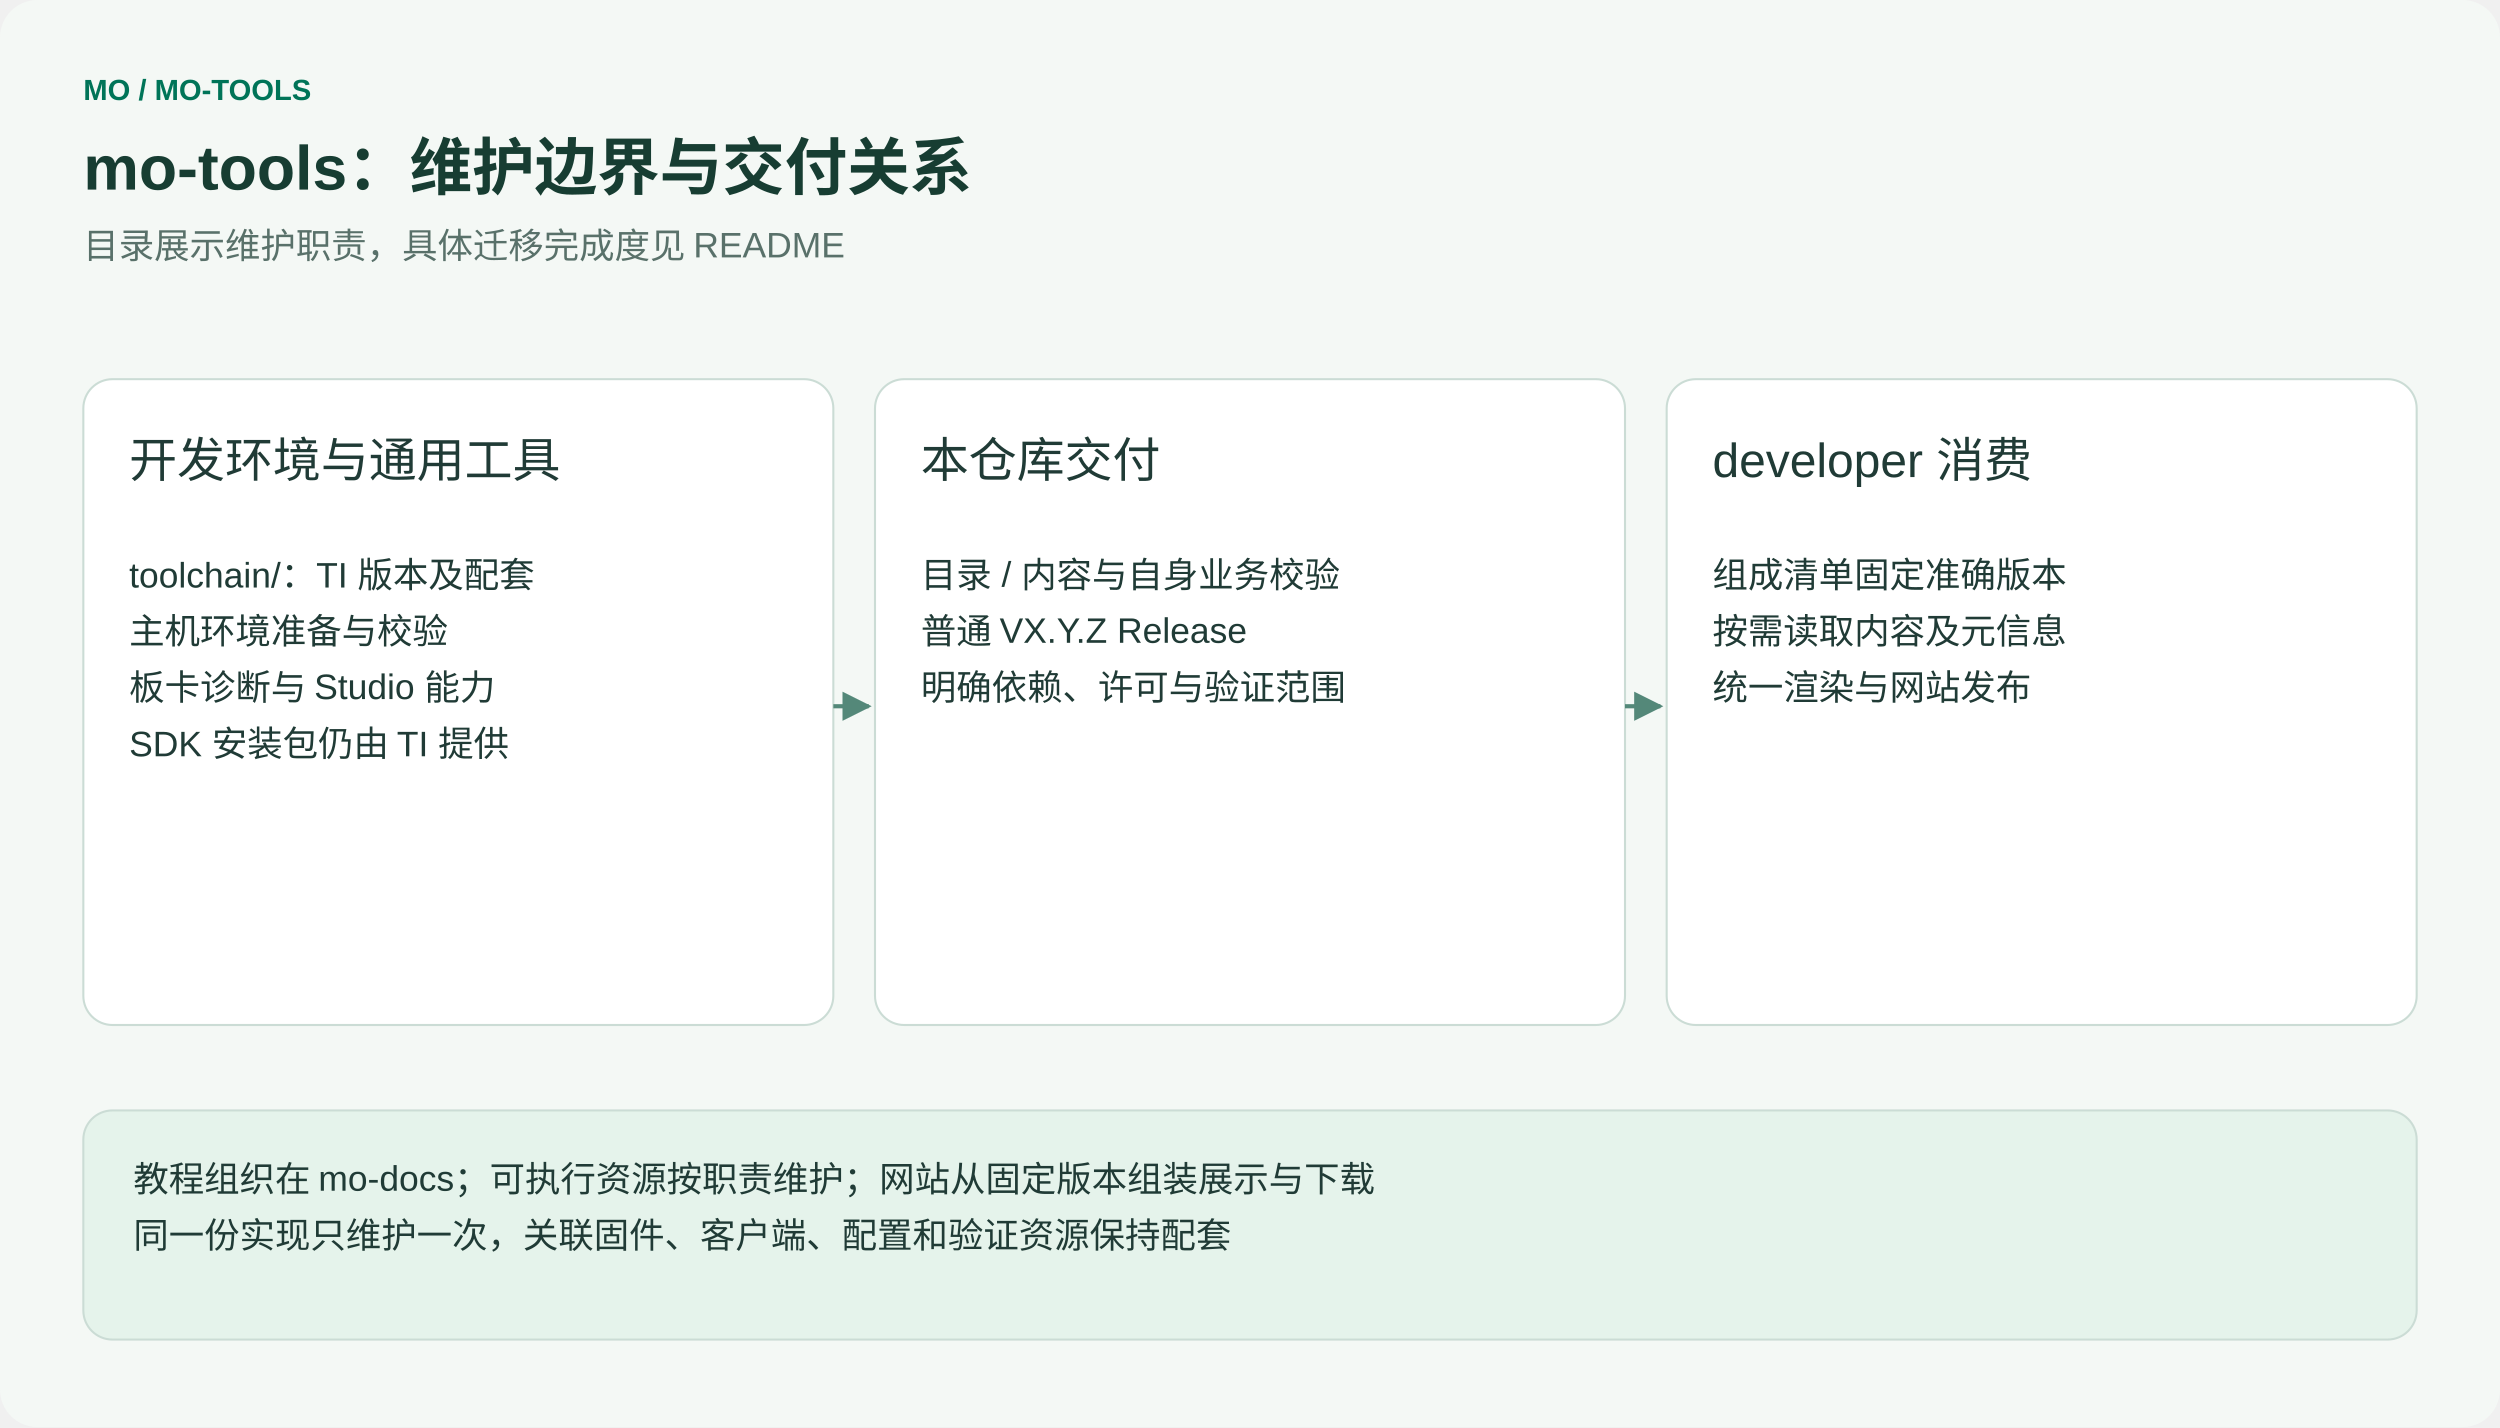
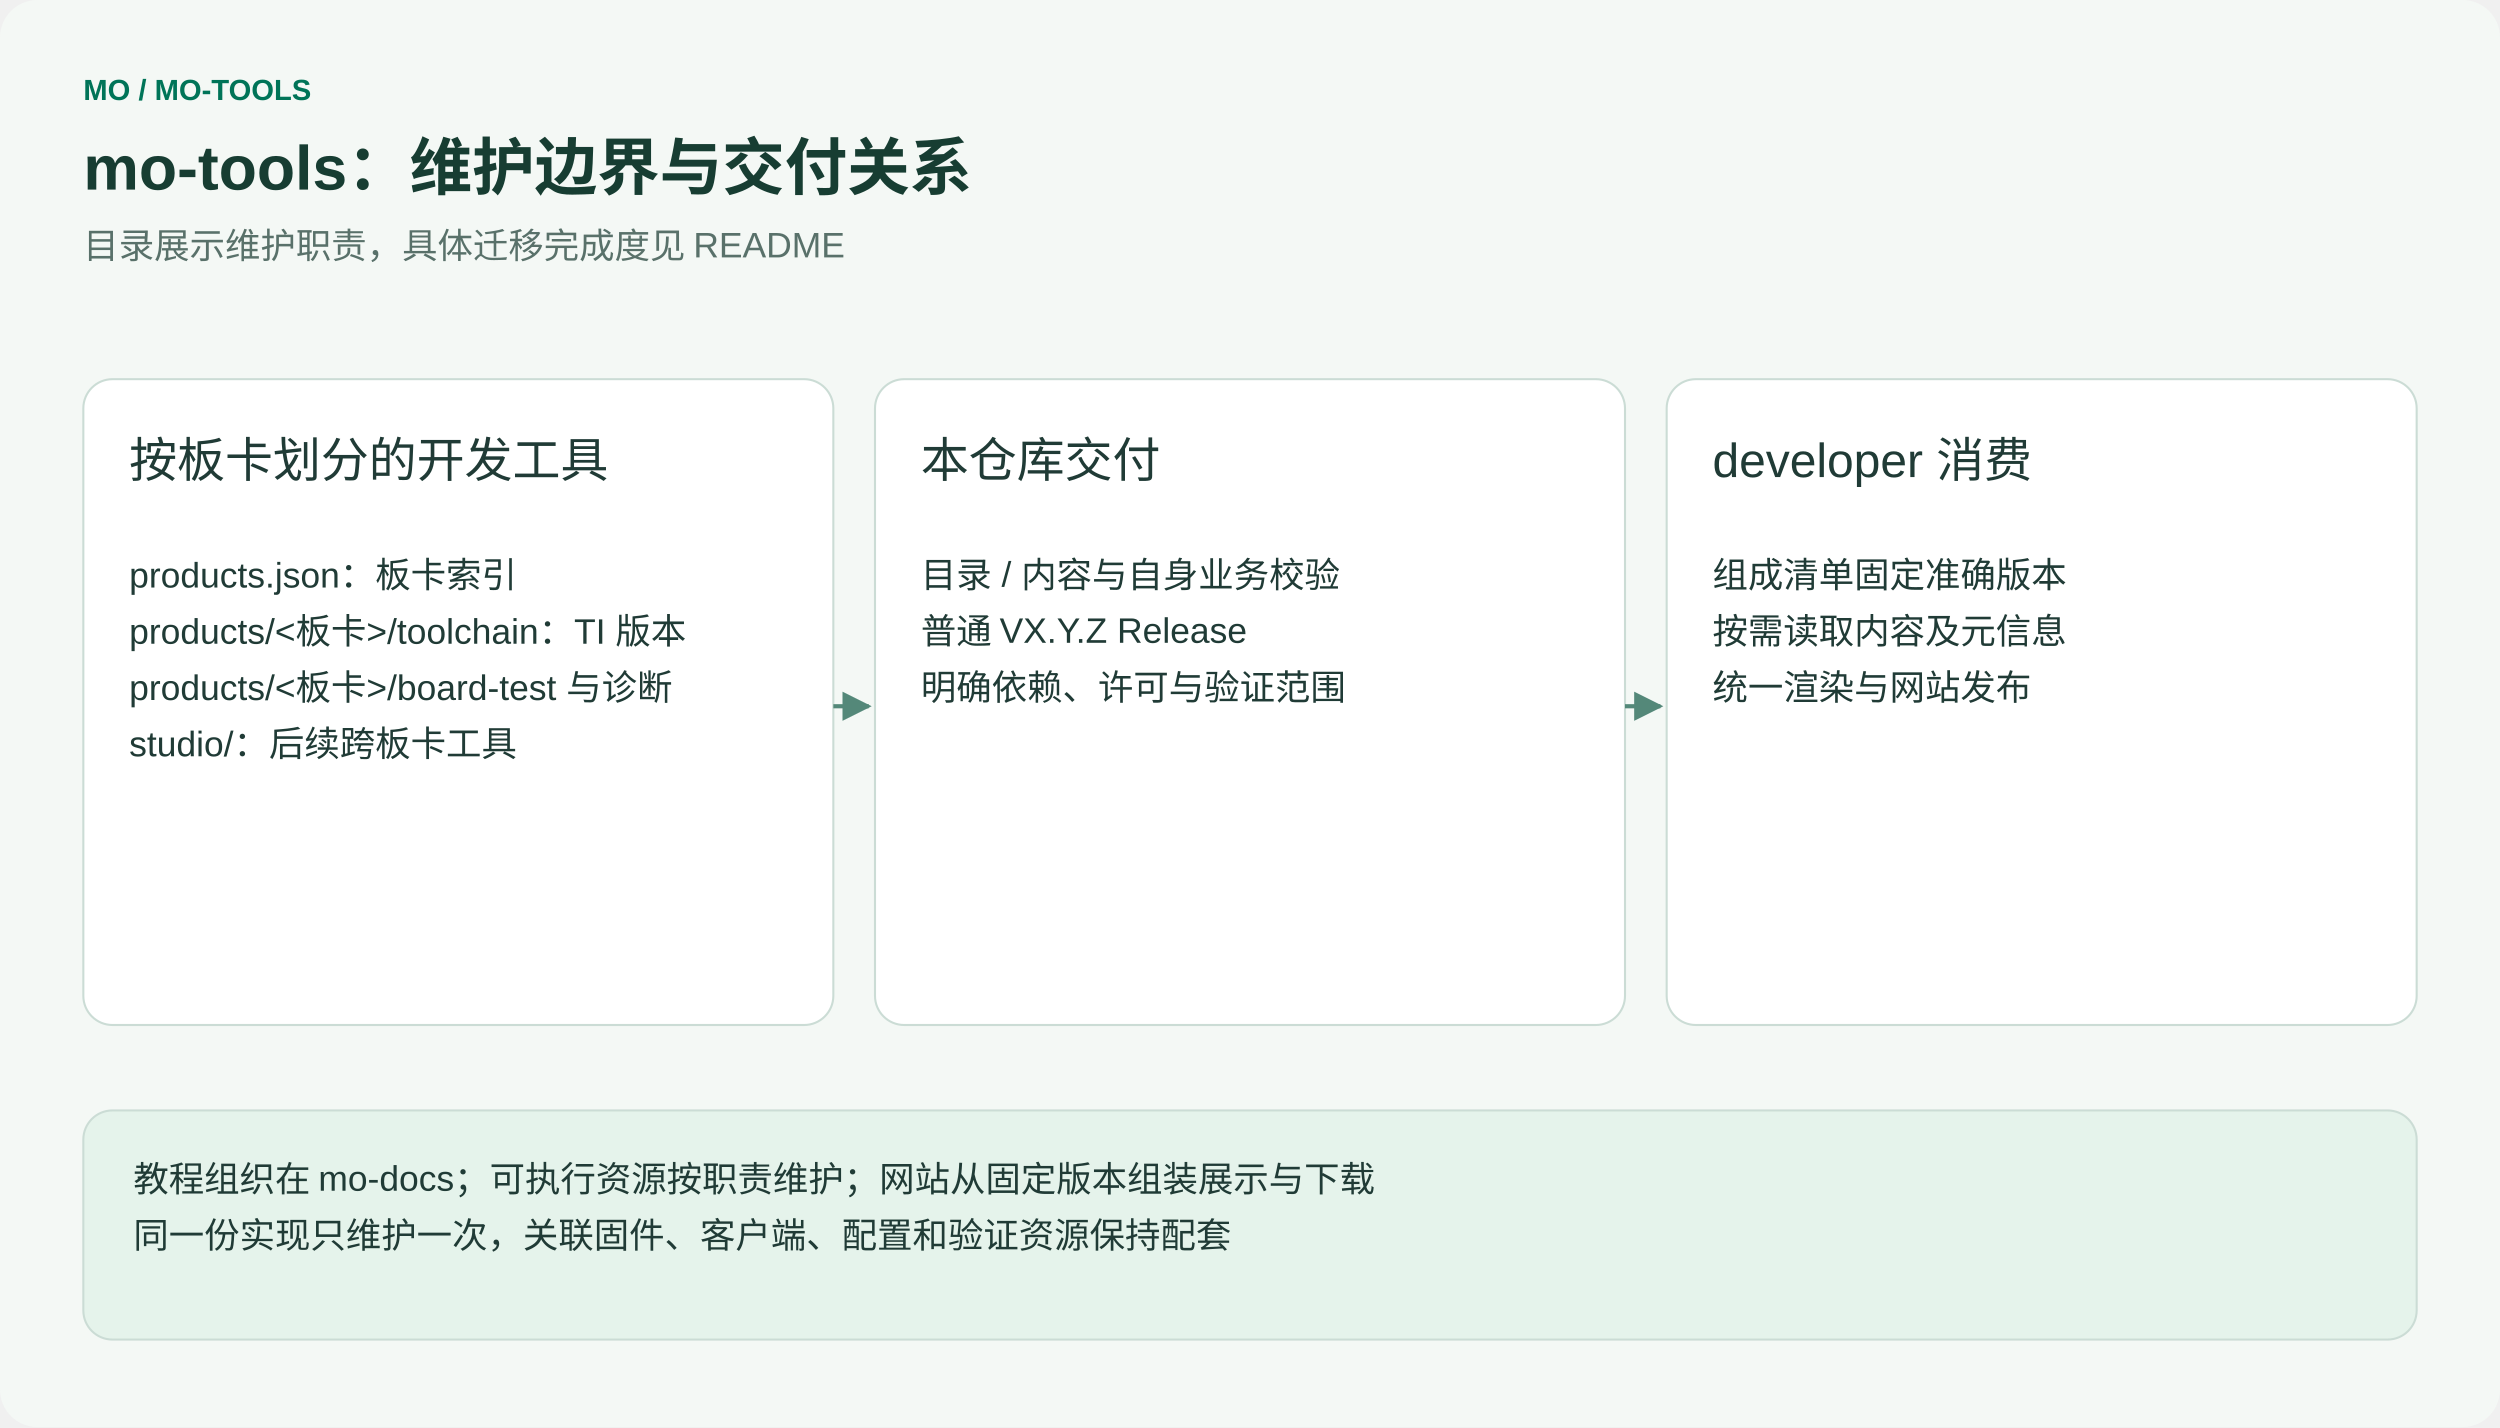
<svg xmlns="http://www.w3.org/2000/svg" viewBox="0 0 1200 685" role="img" aria-labelledby="title desc">
  <defs>
    <marker id="arrow" viewBox="0 0 10 10" refX="9" refY="5" markerWidth="7" markerHeight="7" orient="auto">
      <path d="M0 0 10 5 0 10z" fill="#548879" />
    </marker>
  </defs>
  <rect width="1200" height="685" rx="18" fill="#f4f8f5" />
  <g font-family="Arial, Noto Sans CJK SC, Microsoft YaHei, sans-serif">
    <text x="40" y="48" font-size="14" fill="#007458" font-weight="700">MO / MO-TOOLS</text>
    <text x="40" y="91" font-size="30" fill="#173d32" font-weight="700">mo-tools：维护边界与交付关系</text>
    <text x="40" y="124" font-size="17" fill="#59716a" font-weight="400">目录展示维护职责，具体迁移完成度见 README</text>
    <rect x="40" y="182" width="360" height="310" rx="14" fill="#fff" stroke="#cbdcd5" />
-     <text x="62" y="229" font-size="23" fill="#203b36" font-weight="400">开发环境与通用工具</text>
-     <text x="62" y="282" font-size="17" fill="#203b36" font-weight="400">toolchain/：TI 版本及配套</text>
-     <text x="62" y="309" font-size="17" fill="#203b36" font-weight="400">主机环境准备与校验</text>
-     <text x="62" y="336" font-size="17" fill="#203b36" font-weight="400">板卡诊断与 Studio 能力</text>
-     <text x="62" y="363" font-size="17" fill="#203b36" font-weight="400">SDK 安装包仍由 TI 提供</text>
+     <text x="62" y="229" font-size="23" fill="#203b36" font-weight="400">按板卡划分的开发工具</text>
+     <text x="62" y="282" font-size="17" fill="#203b36" font-weight="400">products.json：板卡索引</text>
+     <text x="62" y="309" font-size="17" fill="#203b36" font-weight="400">products/&lt;板卡&gt;/toolchain：TI 版本</text>
+     <text x="62" y="336" font-size="17" fill="#203b36" font-weight="400">products/&lt;板卡&gt;/board-test 与诊断</text>
+     <text x="62" y="363" font-size="17" fill="#203b36" font-weight="400">studio/：后续跨板卡工具</text>
    <path d="M400 339h17" fill="none" stroke="#548879" stroke-width="2" marker-end="url(#arrow)" />
    <rect x="420" y="182" width="360" height="310" rx="14" fill="#fff" stroke="#cbdcd5" />
    <text x="442" y="229" font-size="23" fill="#203b36" font-weight="400">本仓库交付</text>
    <text x="442" y="282" font-size="17" fill="#203b36" font-weight="400">目录 / 内容与自身业务校验</text>
    <text x="442" y="309" font-size="17" fill="#203b36" font-weight="400">普通 VX.Y.Z Release</text>
    <text x="442" y="336" font-size="17" fill="#203b36" font-weight="400">明确依赖、许可与验证范围</text>
    <path d="M780 339h17" fill="none" stroke="#548879" stroke-width="2" marker-end="url(#arrow)" />
    <rect x="800" y="182" width="360" height="310" rx="14" fill="#fff" stroke="#cbdcd5" />
    <text x="822" y="229" font-size="23" fill="#203b36" font-weight="400">developer 消费</text>
    <text x="822" y="282" font-size="17" fill="#203b36" font-weight="400">组成清单固定准确版本</text>
    <text x="822" y="309" font-size="17" fill="#203b36" font-weight="400">按需读取内容及元信息</text>
    <text x="822" y="336" font-size="17" fill="#203b36" font-weight="400">统一渲染与网站发布</text>
    <rect x="40" y="533" width="1120" height="110" rx="14" fill="#e5f3eb" stroke="#cbdcd5" />
    <text x="64" y="572" font-size="17" fill="#203b36" font-weight="400">教程组织在 mo-docs；可执行资源按职责维护；网站从固定版本组装展示与下载</text>
    <text x="64" y="599" font-size="17" fill="#203b36" font-weight="400">同一份实现只维护一次，关联固件、客户端、配置和验证资源保持配套</text>
  </g>
</svg>
